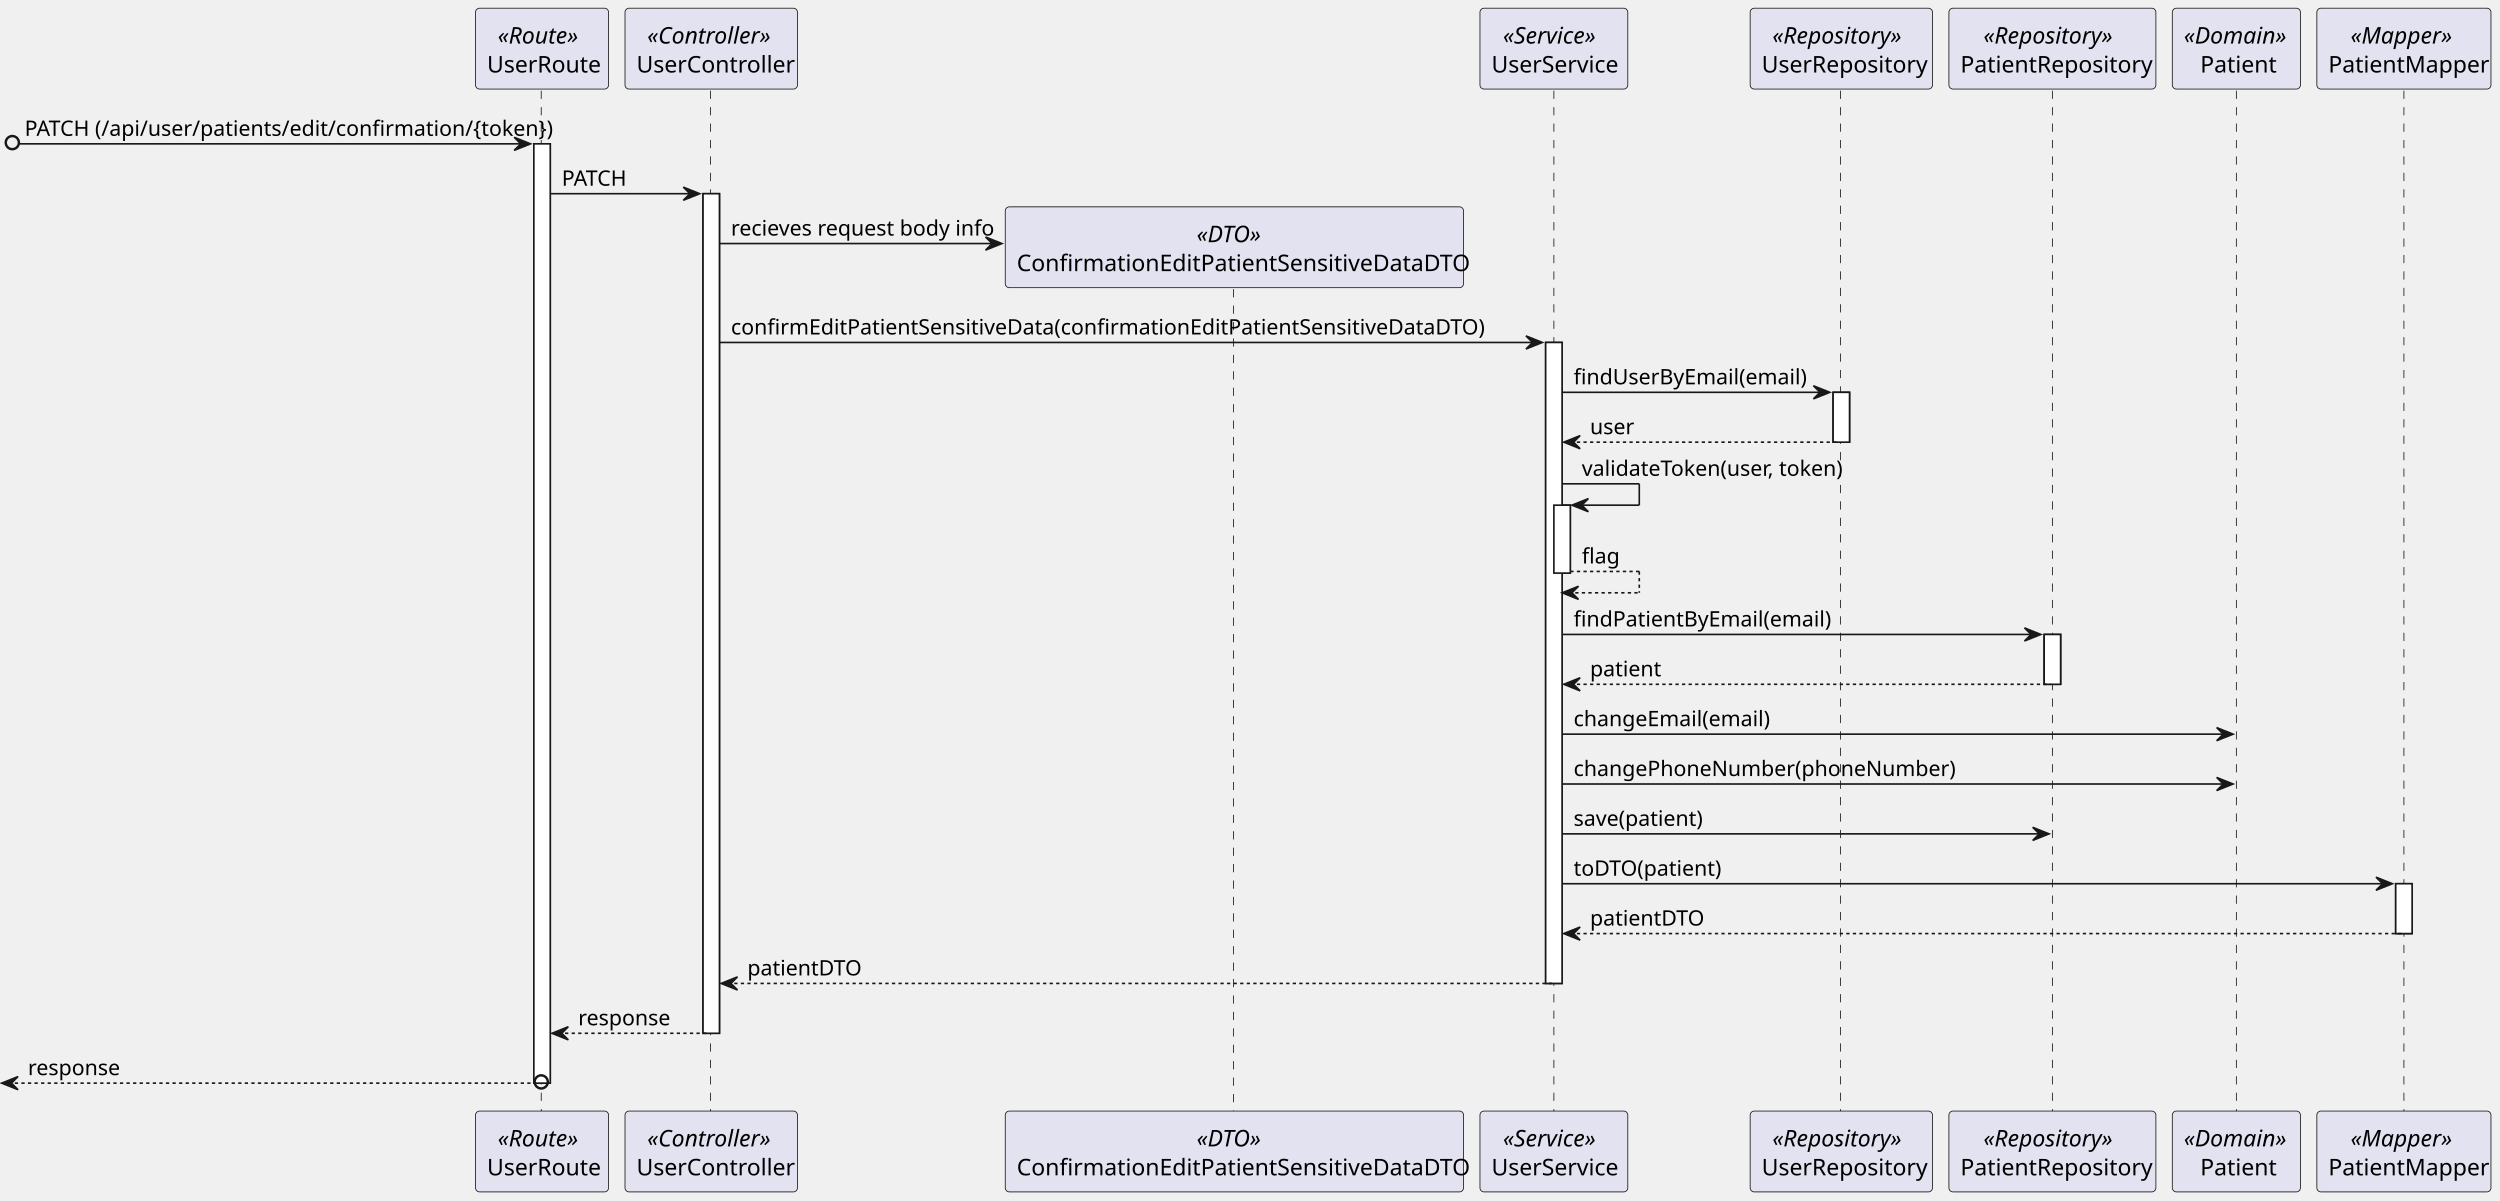
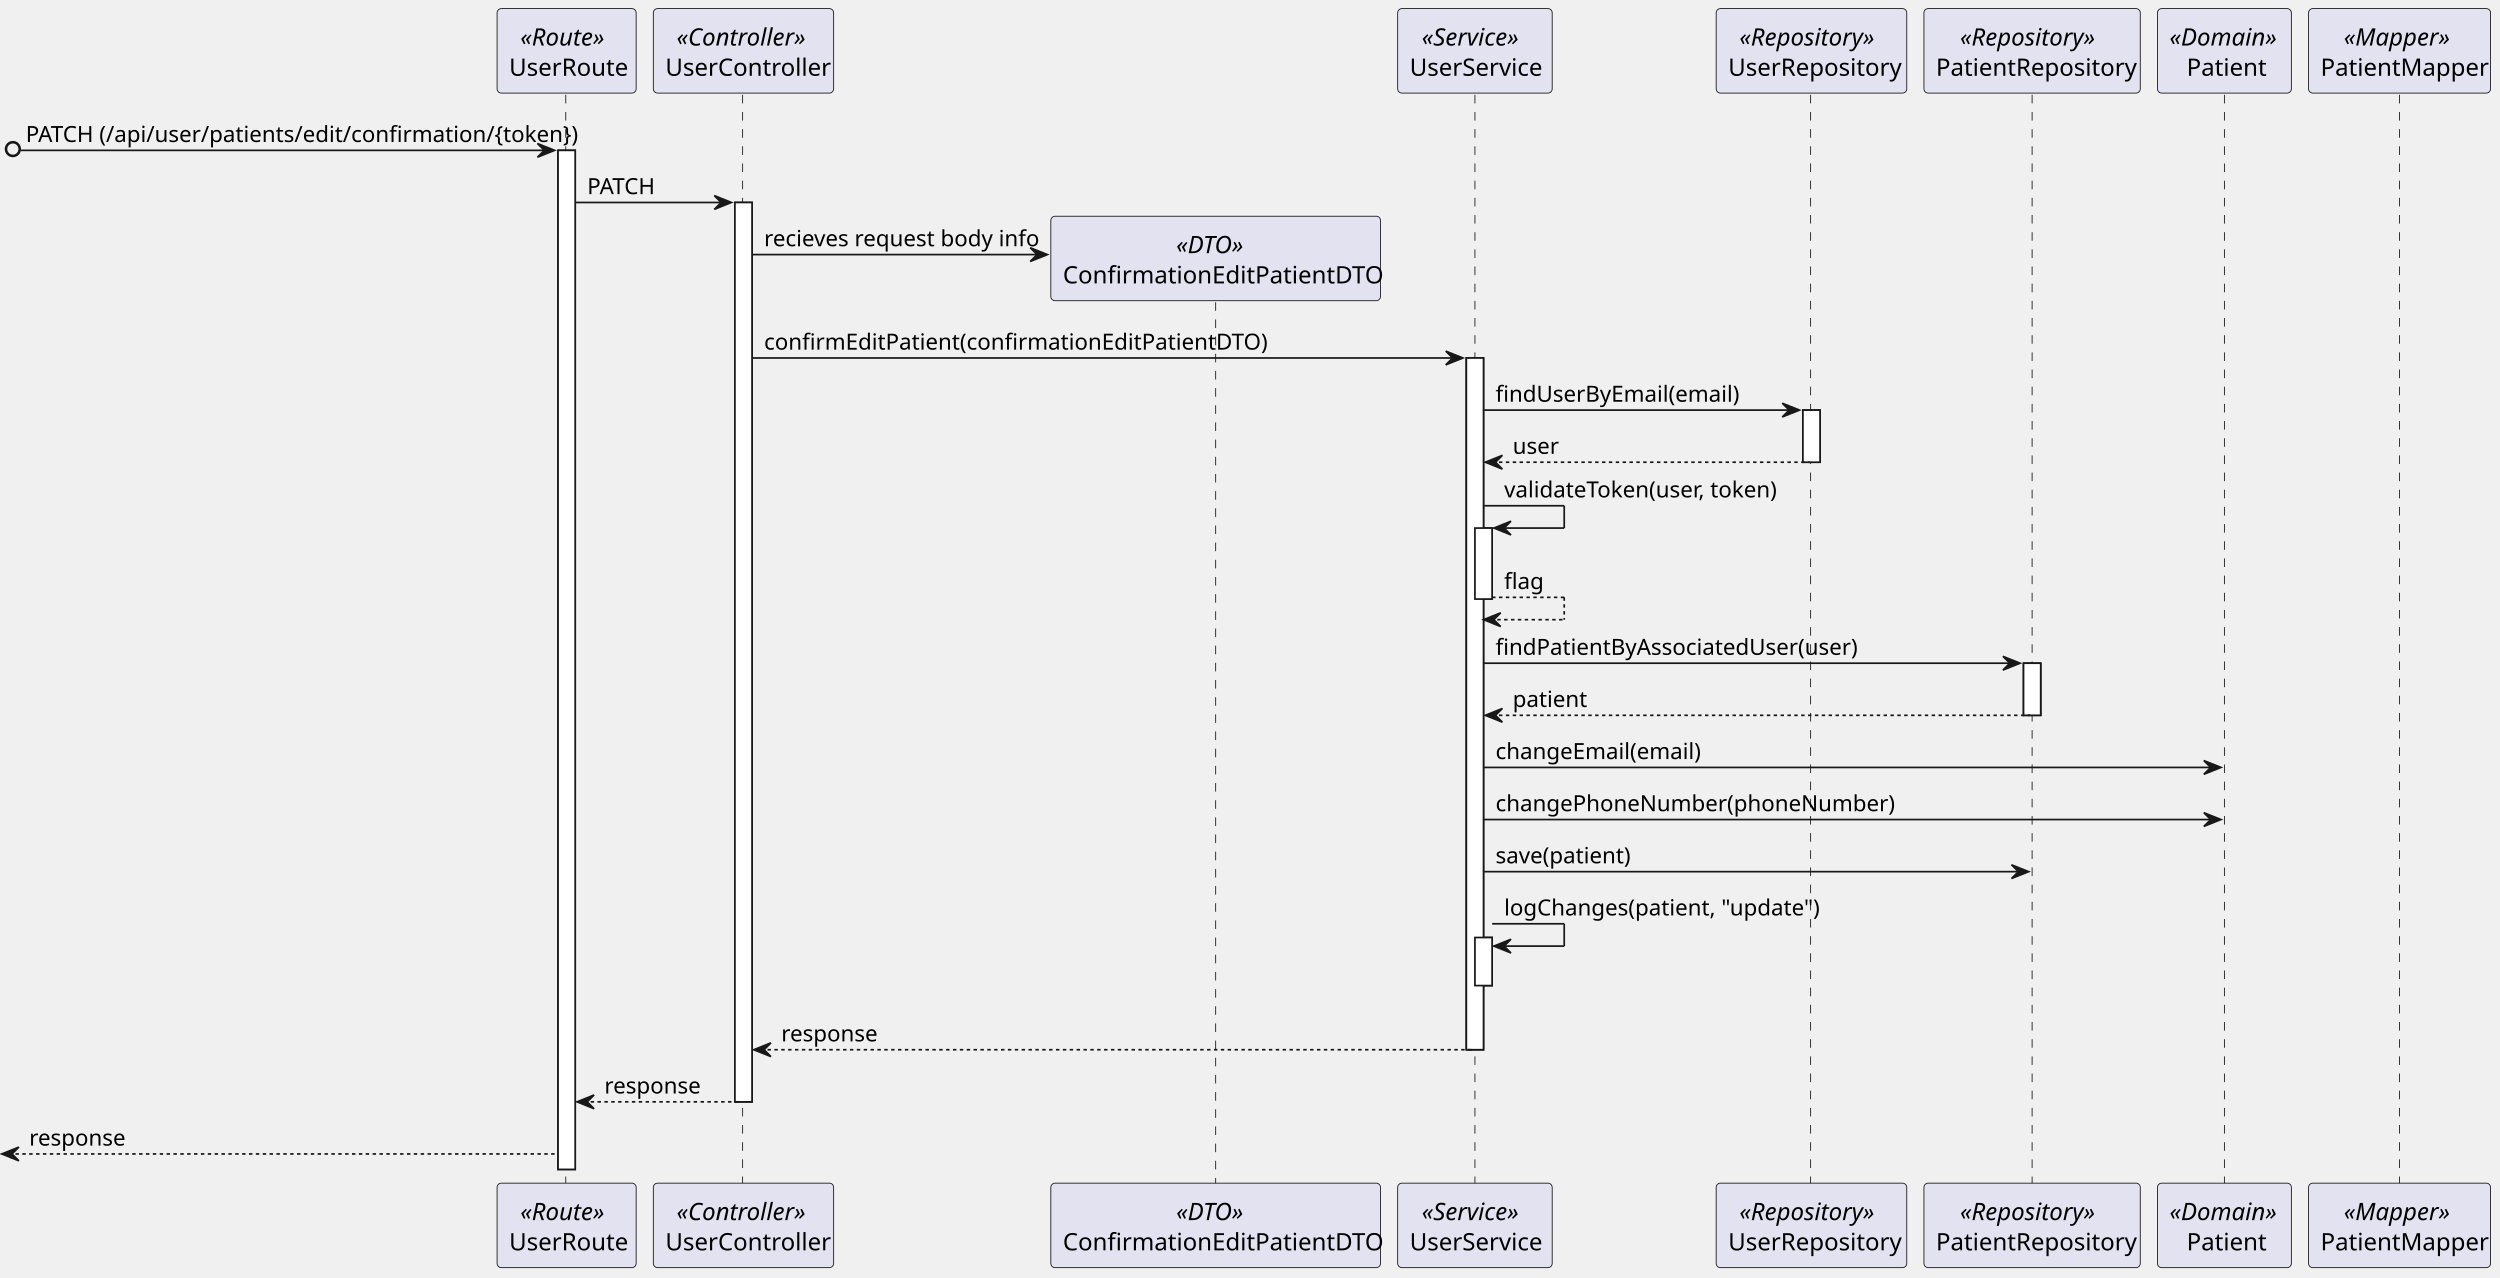
- <svg xmlns="http://www.w3.org/2000/svg" contentStyleType="text/css" height="731px" preserveAspectRatio="none" style="width:1522px;height:731px;background:#FFFFFF;" version="1.1" viewBox="0 0 1522 731" width="1522px" zoomAndPan="magnify">
+ <svg xmlns="http://www.w3.org/2000/svg" contentStyleType="text/css" height="744px" preserveAspectRatio="none" style="width:1456px;height:744px;background:#FFFFFF;" version="1.1" viewBox="0 0 1456 744" width="1456px" zoomAndPan="magnify">
  <defs />
  <g>
-     <rect fill="#FFFFFF" height="571.844" style="stroke:#181818;stroke-width:1.0;" width="10" x="325" y="87.57" />
-     <rect fill="#FFFFFF" height="511.141" style="stroke:#181818;stroke-width:1.0;" width="10" x="428" y="117.922" />
-     <rect fill="#FFFFFF" height="390.219" style="stroke:#181818;stroke-width:1.0;" width="10" x="941" y="208.492" />
-     <rect fill="#FFFFFF" height="41.352" style="stroke:#181818;stroke-width:1.0;" width="10" x="946" y="307.547" />
-     <rect fill="#FFFFFF" height="30.352" style="stroke:#181818;stroke-width:1.0;" width="10" x="1116" y="238.844" />
-     <rect fill="#FFFFFF" height="30.352" style="stroke:#181818;stroke-width:1.0;" width="10" x="1244.5" y="386.25" />
-     <rect fill="#FFFFFF" height="30.352" style="stroke:#181818;stroke-width:1.0;" width="10" x="1458.5" y="538.008" />
-     <line style="stroke:#181818;stroke-width:0.5;stroke-dasharray:5.0,5.0;" x1="329.5" x2="329.5" y1="55.219" y2="677.414" />
-     <line style="stroke:#181818;stroke-width:0.5;stroke-dasharray:5.0,5.0;" x1="432.5" x2="432.5" y1="55.219" y2="677.414" />
-     <line style="stroke:#181818;stroke-width:0.5;stroke-dasharray:5.0,5.0;" x1="751" x2="751" y1="166.031" y2="677.414" />
-     <line style="stroke:#181818;stroke-width:0.5;stroke-dasharray:5.0,5.0;" x1="946" x2="946" y1="55.219" y2="677.414" />
-     <line style="stroke:#181818;stroke-width:0.5;stroke-dasharray:5.0,5.0;" x1="1120.5" x2="1120.5" y1="55.219" y2="677.414" />
-     <line style="stroke:#181818;stroke-width:0.5;stroke-dasharray:5.0,5.0;" x1="1249.5" x2="1249.5" y1="55.219" y2="677.414" />
-     <line style="stroke:#181818;stroke-width:0.5;stroke-dasharray:5.0,5.0;" x1="1361.5" x2="1361.5" y1="55.219" y2="677.414" />
-     <line style="stroke:#181818;stroke-width:0.5;stroke-dasharray:5.0,5.0;" x1="1463.5" x2="1463.5" y1="55.219" y2="677.414" />
+     <rect fill="#FFFFFF" height="593.492" style="stroke:#181818;stroke-width:1.0;" width="10" x="325" y="87.57" />
+     <rect fill="#FFFFFF" height="523.789" style="stroke:#181818;stroke-width:1.0;" width="10" x="428" y="117.922" />
+     <rect fill="#FFFFFF" height="402.867" style="stroke:#181818;stroke-width:1.0;" width="10" x="854" y="208.492" />
+     <rect fill="#FFFFFF" height="41.352" style="stroke:#181818;stroke-width:1.0;" width="10" x="859" y="307.547" />
+     <rect fill="#FFFFFF" height="28" style="stroke:#181818;stroke-width:1.0;" width="10" x="859" y="546.008" />
+     <rect fill="#FFFFFF" height="30.352" style="stroke:#181818;stroke-width:1.0;" width="10" x="1050" y="238.844" />
+     <rect fill="#FFFFFF" height="30.352" style="stroke:#181818;stroke-width:1.0;" width="10" x="1178.5" y="386.25" />
+     <line style="stroke:#181818;stroke-width:0.5;stroke-dasharray:5.0,5.0;" x1="329.5" x2="329.5" y1="55.219" y2="690.062" />
+     <line style="stroke:#181818;stroke-width:0.5;stroke-dasharray:5.0,5.0;" x1="432.5" x2="432.5" y1="55.219" y2="690.062" />
+     <line style="stroke:#181818;stroke-width:0.5;stroke-dasharray:5.0,5.0;" x1="708" x2="708" y1="166.031" y2="690.062" />
+     <line style="stroke:#181818;stroke-width:0.5;stroke-dasharray:5.0,5.0;" x1="859" x2="859" y1="55.219" y2="690.062" />
+     <line style="stroke:#181818;stroke-width:0.5;stroke-dasharray:5.0,5.0;" x1="1054.5" x2="1054.5" y1="55.219" y2="690.062" />
+     <line style="stroke:#181818;stroke-width:0.5;stroke-dasharray:5.0,5.0;" x1="1183.5" x2="1183.5" y1="55.219" y2="690.062" />
+     <line style="stroke:#181818;stroke-width:0.5;stroke-dasharray:5.0,5.0;" x1="1295.5" x2="1295.5" y1="55.219" y2="690.062" />
+     <line style="stroke:#181818;stroke-width:0.5;stroke-dasharray:5.0,5.0;" x1="1397.5" x2="1397.5" y1="55.219" y2="690.062" />
    <rect fill="#E2E2F0" height="49.219" rx="2.5" ry="2.5" style="stroke:#181818;stroke-width:0.5;" width="81" x="289.5" y="5" />
    <text fill="#000000" font-family="sans-serif" font-size="14" font-style="italic" lengthAdjust="spacing" textLength="54" x="303" y="26.533">«Route»</text>
    <text fill="#000000" font-family="sans-serif" font-size="14" lengthAdjust="spacing" textLength="67" x="296.5" y="44.143">UserRoute</text>
-     <rect fill="#E2E2F0" height="49.219" rx="2.5" ry="2.5" style="stroke:#181818;stroke-width:0.5;" width="81" x="289.5" y="676.414" />
-     <text fill="#000000" font-family="sans-serif" font-size="14" font-style="italic" lengthAdjust="spacing" textLength="54" x="303" y="697.947">«Route»</text>
-     <text fill="#000000" font-family="sans-serif" font-size="14" lengthAdjust="spacing" textLength="67" x="296.5" y="715.557">UserRoute</text>
+     <rect fill="#E2E2F0" height="49.219" rx="2.5" ry="2.5" style="stroke:#181818;stroke-width:0.5;" width="81" x="289.5" y="689.062" />
+     <text fill="#000000" font-family="sans-serif" font-size="14" font-style="italic" lengthAdjust="spacing" textLength="54" x="303" y="710.596">«Route»</text>
+     <text fill="#000000" font-family="sans-serif" font-size="14" lengthAdjust="spacing" textLength="67" x="296.5" y="728.205">UserRoute</text>
    <rect fill="#E2E2F0" height="49.219" rx="2.5" ry="2.5" style="stroke:#181818;stroke-width:0.5;" width="105" x="380.5" y="5" />
    <text fill="#000000" font-family="sans-serif" font-size="14" font-style="italic" lengthAdjust="spacing" textLength="78" x="394" y="26.533">«Controller»</text>
    <text fill="#000000" font-family="sans-serif" font-size="14" lengthAdjust="spacing" textLength="91" x="387.5" y="44.143">UserController</text>
-     <rect fill="#E2E2F0" height="49.219" rx="2.5" ry="2.5" style="stroke:#181818;stroke-width:0.5;" width="105" x="380.5" y="676.414" />
-     <text fill="#000000" font-family="sans-serif" font-size="14" font-style="italic" lengthAdjust="spacing" textLength="78" x="394" y="697.947">«Controller»</text>
-     <text fill="#000000" font-family="sans-serif" font-size="14" lengthAdjust="spacing" textLength="91" x="387.5" y="715.557">UserController</text>
-     <rect fill="#E2E2F0" height="49.219" rx="2.5" ry="2.5" style="stroke:#181818;stroke-width:0.5;" width="279" x="612" y="676.414" />
-     <text fill="#000000" font-family="sans-serif" font-size="14" font-style="italic" lengthAdjust="spacing" textLength="46" x="728.5" y="697.947">«DTO»</text>
-     <text fill="#000000" font-family="sans-serif" font-size="14" lengthAdjust="spacing" textLength="265" x="619" y="715.557">ConfirmationEditPatientSensitiveDataDTO</text>
-     <rect fill="#E2E2F0" height="49.219" rx="2.5" ry="2.5" style="stroke:#181818;stroke-width:0.5;" width="90" x="901" y="5" />
-     <text fill="#000000" font-family="sans-serif" font-size="14" font-style="italic" lengthAdjust="spacing" textLength="62" x="915" y="26.533">«Service»</text>
-     <text fill="#000000" font-family="sans-serif" font-size="14" lengthAdjust="spacing" textLength="76" x="908" y="44.143">UserService</text>
-     <rect fill="#E2E2F0" height="49.219" rx="2.5" ry="2.5" style="stroke:#181818;stroke-width:0.5;" width="90" x="901" y="676.414" />
-     <text fill="#000000" font-family="sans-serif" font-size="14" font-style="italic" lengthAdjust="spacing" textLength="62" x="915" y="697.947">«Service»</text>
-     <text fill="#000000" font-family="sans-serif" font-size="14" lengthAdjust="spacing" textLength="76" x="908" y="715.557">UserService</text>
-     <rect fill="#E2E2F0" height="49.219" rx="2.5" ry="2.5" style="stroke:#181818;stroke-width:0.5;" width="111" x="1065.5" y="5" />
-     <text fill="#000000" font-family="sans-serif" font-size="14" font-style="italic" lengthAdjust="spacing" textLength="84" x="1079" y="26.533">«Repository»</text>
-     <text fill="#000000" font-family="sans-serif" font-size="14" lengthAdjust="spacing" textLength="97" x="1072.5" y="44.143">UserRepository</text>
-     <rect fill="#E2E2F0" height="49.219" rx="2.5" ry="2.5" style="stroke:#181818;stroke-width:0.5;" width="111" x="1065.5" y="676.414" />
-     <text fill="#000000" font-family="sans-serif" font-size="14" font-style="italic" lengthAdjust="spacing" textLength="84" x="1079" y="697.947">«Repository»</text>
-     <text fill="#000000" font-family="sans-serif" font-size="14" lengthAdjust="spacing" textLength="97" x="1072.5" y="715.557">UserRepository</text>
-     <rect fill="#E2E2F0" height="49.219" rx="2.5" ry="2.5" style="stroke:#181818;stroke-width:0.5;" width="126" x="1186.5" y="5" />
-     <text fill="#000000" font-family="sans-serif" font-size="14" font-style="italic" lengthAdjust="spacing" textLength="84" x="1207.5" y="26.533">«Repository»</text>
-     <text fill="#000000" font-family="sans-serif" font-size="14" lengthAdjust="spacing" textLength="112" x="1193.5" y="44.143">PatientRepository</text>
-     <rect fill="#E2E2F0" height="49.219" rx="2.5" ry="2.5" style="stroke:#181818;stroke-width:0.5;" width="126" x="1186.5" y="676.414" />
-     <text fill="#000000" font-family="sans-serif" font-size="14" font-style="italic" lengthAdjust="spacing" textLength="84" x="1207.5" y="697.947">«Repository»</text>
-     <text fill="#000000" font-family="sans-serif" font-size="14" lengthAdjust="spacing" textLength="112" x="1193.5" y="715.557">PatientRepository</text>
-     <rect fill="#E2E2F0" height="49.219" rx="2.5" ry="2.5" style="stroke:#181818;stroke-width:0.5;" width="78" x="1322.5" y="5" />
-     <text fill="#000000" font-family="sans-serif" font-size="14" font-style="italic" lengthAdjust="spacing" textLength="64" x="1329.5" y="26.533">«Domain»</text>
-     <text fill="#000000" font-family="sans-serif" font-size="14" lengthAdjust="spacing" textLength="44" x="1339.5" y="44.143">Patient</text>
-     <rect fill="#E2E2F0" height="49.219" rx="2.5" ry="2.5" style="stroke:#181818;stroke-width:0.5;" width="78" x="1322.5" y="676.414" />
-     <text fill="#000000" font-family="sans-serif" font-size="14" font-style="italic" lengthAdjust="spacing" textLength="64" x="1329.5" y="697.947">«Domain»</text>
-     <text fill="#000000" font-family="sans-serif" font-size="14" lengthAdjust="spacing" textLength="44" x="1339.5" y="715.557">Patient</text>
-     <rect fill="#E2E2F0" height="49.219" rx="2.5" ry="2.5" style="stroke:#181818;stroke-width:0.5;" width="106" x="1410.5" y="5" />
-     <text fill="#000000" font-family="sans-serif" font-size="14" font-style="italic" lengthAdjust="spacing" textLength="65" x="1431" y="26.533">«Mapper»</text>
-     <text fill="#000000" font-family="sans-serif" font-size="14" lengthAdjust="spacing" textLength="92" x="1417.5" y="44.143">PatientMapper</text>
-     <rect fill="#E2E2F0" height="49.219" rx="2.5" ry="2.5" style="stroke:#181818;stroke-width:0.5;" width="106" x="1410.5" y="676.414" />
-     <text fill="#000000" font-family="sans-serif" font-size="14" font-style="italic" lengthAdjust="spacing" textLength="65" x="1431" y="697.947">«Mapper»</text>
-     <text fill="#000000" font-family="sans-serif" font-size="14" lengthAdjust="spacing" textLength="92" x="1417.5" y="715.557">PatientMapper</text>
-     <rect fill="#FFFFFF" height="571.844" style="stroke:#181818;stroke-width:1.0;" width="10" x="325" y="87.57" />
-     <rect fill="#FFFFFF" height="511.141" style="stroke:#181818;stroke-width:1.0;" width="10" x="428" y="117.922" />
-     <rect fill="#FFFFFF" height="390.219" style="stroke:#181818;stroke-width:1.0;" width="10" x="941" y="208.492" />
-     <rect fill="#FFFFFF" height="41.352" style="stroke:#181818;stroke-width:1.0;" width="10" x="946" y="307.547" />
-     <rect fill="#FFFFFF" height="30.352" style="stroke:#181818;stroke-width:1.0;" width="10" x="1116" y="238.844" />
-     <rect fill="#FFFFFF" height="30.352" style="stroke:#181818;stroke-width:1.0;" width="10" x="1244.5" y="386.25" />
-     <rect fill="#FFFFFF" height="30.352" style="stroke:#181818;stroke-width:1.0;" width="10" x="1458.5" y="538.008" />
+     <rect fill="#E2E2F0" height="49.219" rx="2.5" ry="2.5" style="stroke:#181818;stroke-width:0.5;" width="105" x="380.5" y="689.062" />
+     <text fill="#000000" font-family="sans-serif" font-size="14" font-style="italic" lengthAdjust="spacing" textLength="78" x="394" y="710.596">«Controller»</text>
+     <text fill="#000000" font-family="sans-serif" font-size="14" lengthAdjust="spacing" textLength="91" x="387.5" y="728.205">UserController</text>
+     <rect fill="#E2E2F0" height="49.219" rx="2.5" ry="2.5" style="stroke:#181818;stroke-width:0.5;" width="192" x="612" y="689.062" />
+     <text fill="#000000" font-family="sans-serif" font-size="14" font-style="italic" lengthAdjust="spacing" textLength="46" x="685" y="710.596">«DTO»</text>
+     <text fill="#000000" font-family="sans-serif" font-size="14" lengthAdjust="spacing" textLength="178" x="619" y="728.205">ConfirmationEditPatientDTO</text>
+     <rect fill="#E2E2F0" height="49.219" rx="2.5" ry="2.5" style="stroke:#181818;stroke-width:0.5;" width="90" x="814" y="5" />
+     <text fill="#000000" font-family="sans-serif" font-size="14" font-style="italic" lengthAdjust="spacing" textLength="62" x="828" y="26.533">«Service»</text>
+     <text fill="#000000" font-family="sans-serif" font-size="14" lengthAdjust="spacing" textLength="76" x="821" y="44.143">UserService</text>
+     <rect fill="#E2E2F0" height="49.219" rx="2.5" ry="2.5" style="stroke:#181818;stroke-width:0.5;" width="90" x="814" y="689.062" />
+     <text fill="#000000" font-family="sans-serif" font-size="14" font-style="italic" lengthAdjust="spacing" textLength="62" x="828" y="710.596">«Service»</text>
+     <text fill="#000000" font-family="sans-serif" font-size="14" lengthAdjust="spacing" textLength="76" x="821" y="728.205">UserService</text>
+     <rect fill="#E2E2F0" height="49.219" rx="2.5" ry="2.5" style="stroke:#181818;stroke-width:0.5;" width="111" x="999.5" y="5" />
+     <text fill="#000000" font-family="sans-serif" font-size="14" font-style="italic" lengthAdjust="spacing" textLength="84" x="1013" y="26.533">«Repository»</text>
+     <text fill="#000000" font-family="sans-serif" font-size="14" lengthAdjust="spacing" textLength="97" x="1006.5" y="44.143">UserRepository</text>
+     <rect fill="#E2E2F0" height="49.219" rx="2.5" ry="2.5" style="stroke:#181818;stroke-width:0.5;" width="111" x="999.5" y="689.062" />
+     <text fill="#000000" font-family="sans-serif" font-size="14" font-style="italic" lengthAdjust="spacing" textLength="84" x="1013" y="710.596">«Repository»</text>
+     <text fill="#000000" font-family="sans-serif" font-size="14" lengthAdjust="spacing" textLength="97" x="1006.5" y="728.205">UserRepository</text>
+     <rect fill="#E2E2F0" height="49.219" rx="2.5" ry="2.5" style="stroke:#181818;stroke-width:0.5;" width="126" x="1120.5" y="5" />
+     <text fill="#000000" font-family="sans-serif" font-size="14" font-style="italic" lengthAdjust="spacing" textLength="84" x="1141.5" y="26.533">«Repository»</text>
+     <text fill="#000000" font-family="sans-serif" font-size="14" lengthAdjust="spacing" textLength="112" x="1127.5" y="44.143">PatientRepository</text>
+     <rect fill="#E2E2F0" height="49.219" rx="2.5" ry="2.5" style="stroke:#181818;stroke-width:0.5;" width="126" x="1120.5" y="689.062" />
+     <text fill="#000000" font-family="sans-serif" font-size="14" font-style="italic" lengthAdjust="spacing" textLength="84" x="1141.5" y="710.596">«Repository»</text>
+     <text fill="#000000" font-family="sans-serif" font-size="14" lengthAdjust="spacing" textLength="112" x="1127.5" y="728.205">PatientRepository</text>
+     <rect fill="#E2E2F0" height="49.219" rx="2.5" ry="2.5" style="stroke:#181818;stroke-width:0.5;" width="78" x="1256.5" y="5" />
+     <text fill="#000000" font-family="sans-serif" font-size="14" font-style="italic" lengthAdjust="spacing" textLength="64" x="1263.5" y="26.533">«Domain»</text>
+     <text fill="#000000" font-family="sans-serif" font-size="14" lengthAdjust="spacing" textLength="44" x="1273.5" y="44.143">Patient</text>
+     <rect fill="#E2E2F0" height="49.219" rx="2.5" ry="2.5" style="stroke:#181818;stroke-width:0.5;" width="78" x="1256.5" y="689.062" />
+     <text fill="#000000" font-family="sans-serif" font-size="14" font-style="italic" lengthAdjust="spacing" textLength="64" x="1263.5" y="710.596">«Domain»</text>
+     <text fill="#000000" font-family="sans-serif" font-size="14" lengthAdjust="spacing" textLength="44" x="1273.5" y="728.205">Patient</text>
+     <rect fill="#E2E2F0" height="49.219" rx="2.5" ry="2.5" style="stroke:#181818;stroke-width:0.5;" width="106" x="1344.5" y="5" />
+     <text fill="#000000" font-family="sans-serif" font-size="14" font-style="italic" lengthAdjust="spacing" textLength="65" x="1365" y="26.533">«Mapper»</text>
+     <text fill="#000000" font-family="sans-serif" font-size="14" lengthAdjust="spacing" textLength="92" x="1351.5" y="44.143">PatientMapper</text>
+     <rect fill="#E2E2F0" height="49.219" rx="2.5" ry="2.5" style="stroke:#181818;stroke-width:0.5;" width="106" x="1344.5" y="689.062" />
+     <text fill="#000000" font-family="sans-serif" font-size="14" font-style="italic" lengthAdjust="spacing" textLength="65" x="1365" y="710.596">«Mapper»</text>
+     <text fill="#000000" font-family="sans-serif" font-size="14" lengthAdjust="spacing" textLength="92" x="1351.5" y="728.205">PatientMapper</text>
+     <rect fill="#FFFFFF" height="593.492" style="stroke:#181818;stroke-width:1.0;" width="10" x="325" y="87.57" />
+     <rect fill="#FFFFFF" height="523.789" style="stroke:#181818;stroke-width:1.0;" width="10" x="428" y="117.922" />
+     <rect fill="#FFFFFF" height="402.867" style="stroke:#181818;stroke-width:1.0;" width="10" x="854" y="208.492" />
+     <rect fill="#FFFFFF" height="41.352" style="stroke:#181818;stroke-width:1.0;" width="10" x="859" y="307.547" />
+     <rect fill="#FFFFFF" height="28" style="stroke:#181818;stroke-width:1.0;" width="10" x="859" y="546.008" />
+     <rect fill="#FFFFFF" height="30.352" style="stroke:#181818;stroke-width:1.0;" width="10" x="1050" y="238.844" />
+     <rect fill="#FFFFFF" height="30.352" style="stroke:#181818;stroke-width:1.0;" width="10" x="1178.5" y="386.25" />
    <ellipse cx="7.5" cy="86.82" fill="none" rx="4" ry="4" style="stroke:#181818;stroke-width:1.5;" />
    <polygon fill="#181818" points="313,83.57,323,87.57,313,91.57,317,87.57" style="stroke:#181818;stroke-width:1.0;" />
    <line style="stroke:#181818;stroke-width:1.0;" x1="12" x2="319" y1="87.57" y2="87.57" />
    <text fill="#000000" font-family="sans-serif" font-size="13" lengthAdjust="spacing" textLength="298" x="15" y="82.714">PATCH (/api/user/patients/edit/confirmation/{token})</text>
    <polygon fill="#181818" points="416,113.922,426,117.922,416,121.922,420,117.922" style="stroke:#181818;stroke-width:1.0;" />
    <line style="stroke:#181818;stroke-width:1.0;" x1="335" x2="422" y1="117.922" y2="117.922" />
    <text fill="#000000" font-family="sans-serif" font-size="13" lengthAdjust="spacing" textLength="43" x="342" y="113.065">PATCH</text>
    <polygon fill="#181818" points="600,144.273,610,148.273,600,152.273,604,148.273" style="stroke:#181818;stroke-width:1.0;" />
    <line style="stroke:#181818;stroke-width:1.0;" x1="438" x2="606" y1="148.273" y2="148.273" />
    <text fill="#000000" font-family="sans-serif" font-size="13" lengthAdjust="spacing" textLength="150" x="445" y="143.417">recieves request body info</text>
-     <rect fill="#E2E2F0" height="49.219" rx="2.5" ry="2.5" style="stroke:#181818;stroke-width:0.5;" width="279" x="612" y="125.922" />
-     <text fill="#000000" font-family="sans-serif" font-size="14" font-style="italic" lengthAdjust="spacing" textLength="46" x="728.5" y="147.455">«DTO»</text>
-     <text fill="#000000" font-family="sans-serif" font-size="14" lengthAdjust="spacing" textLength="265" x="619" y="165.065">ConfirmationEditPatientSensitiveDataDTO</text>
-     <polygon fill="#181818" points="929,204.492,939,208.492,929,212.492,933,208.492" style="stroke:#181818;stroke-width:1.0;" />
-     <line style="stroke:#181818;stroke-width:1.0;" x1="438" x2="935" y1="208.492" y2="208.492" />
-     <text fill="#000000" font-family="sans-serif" font-size="13" lengthAdjust="spacing" textLength="432" x="445" y="203.636">confirmEditPatientSensitiveData(confirmationEditPatientSensitiveDataDTO)</text>
-     <polygon fill="#181818" points="1104,234.844,1114,238.844,1104,242.844,1108,238.844" style="stroke:#181818;stroke-width:1.0;" />
-     <line style="stroke:#181818;stroke-width:1.0;" x1="951" x2="1110" y1="238.844" y2="238.844" />
-     <text fill="#000000" font-family="sans-serif" font-size="13" lengthAdjust="spacing" textLength="135" x="958" y="233.987">findUserByEmail(email)</text>
-     <polygon fill="#181818" points="962,265.195,952,269.195,962,273.195,958,269.195" style="stroke:#181818;stroke-width:1.0;" />
-     <line style="stroke:#181818;stroke-width:1.0;stroke-dasharray:2.0,2.0;" x1="956" x2="1120" y1="269.195" y2="269.195" />
-     <text fill="#000000" font-family="sans-serif" font-size="13" lengthAdjust="spacing" textLength="25" x="968" y="264.339">user</text>
-     <line style="stroke:#181818;stroke-width:1.0;" x1="951" x2="998" y1="294.547" y2="294.547" />
-     <line style="stroke:#181818;stroke-width:1.0;" x1="998" x2="998" y1="294.547" y2="307.547" />
-     <line style="stroke:#181818;stroke-width:1.0;" x1="957" x2="998" y1="307.547" y2="307.547" />
-     <polygon fill="#181818" points="967,303.547,957,307.547,967,311.547,963,307.547" style="stroke:#181818;stroke-width:1.0;" />
-     <text fill="#000000" font-family="sans-serif" font-size="13" lengthAdjust="spacing" textLength="151" x="963" y="289.69">validateToken(user, token)</text>
-     <line style="stroke:#181818;stroke-width:1.0;stroke-dasharray:2.0,2.0;" x1="956" x2="998" y1="347.898" y2="347.898" />
-     <line style="stroke:#181818;stroke-width:1.0;stroke-dasharray:2.0,2.0;" x1="998" x2="998" y1="347.898" y2="360.898" />
-     <line style="stroke:#181818;stroke-width:1.0;stroke-dasharray:2.0,2.0;" x1="951" x2="998" y1="360.898" y2="360.898" />
-     <polygon fill="#181818" points="961,356.898,951,360.898,961,364.898,957,360.898" style="stroke:#181818;stroke-width:1.0;" />
-     <text fill="#000000" font-family="sans-serif" font-size="13" lengthAdjust="spacing" textLength="20" x="963" y="343.042">flag</text>
-     <polygon fill="#181818" points="1232.5,382.25,1242.5,386.25,1232.5,390.25,1236.5,386.25" style="stroke:#181818;stroke-width:1.0;" />
-     <line style="stroke:#181818;stroke-width:1.0;" x1="951" x2="1238.5" y1="386.25" y2="386.25" />
-     <text fill="#000000" font-family="sans-serif" font-size="13" lengthAdjust="spacing" textLength="149" x="958" y="381.394">findPatientByEmail(email)</text>
-     <polygon fill="#181818" points="962,412.602,952,416.602,962,420.602,958,416.602" style="stroke:#181818;stroke-width:1.0;" />
-     <line style="stroke:#181818;stroke-width:1.0;stroke-dasharray:2.0,2.0;" x1="956" x2="1248.5" y1="416.602" y2="416.602" />
-     <text fill="#000000" font-family="sans-serif" font-size="13" lengthAdjust="spacing" textLength="39" x="968" y="411.745">patient</text>
-     <polygon fill="#181818" points="1349.5,442.953,1359.5,446.953,1349.5,450.953,1353.5,446.953" style="stroke:#181818;stroke-width:1.0;" />
-     <line style="stroke:#181818;stroke-width:1.0;" x1="951" x2="1355.5" y1="446.953" y2="446.953" />
-     <text fill="#000000" font-family="sans-serif" font-size="13" lengthAdjust="spacing" textLength="114" x="958" y="442.097">changeEmail(email)</text>
-     <polygon fill="#181818" points="1349.5,473.305,1359.5,477.305,1349.5,481.305,1353.5,477.305" style="stroke:#181818;stroke-width:1.0;" />
-     <line style="stroke:#181818;stroke-width:1.0;" x1="951" x2="1355.5" y1="477.305" y2="477.305" />
-     <text fill="#000000" font-family="sans-serif" font-size="13" lengthAdjust="spacing" textLength="212" x="958" y="472.448">changePhoneNumber(phoneNumber)</text>
-     <polygon fill="#181818" points="1237.5,503.656,1247.5,507.656,1237.5,511.656,1241.5,507.656" style="stroke:#181818;stroke-width:1.0;" />
-     <line style="stroke:#181818;stroke-width:1.0;" x1="951" x2="1243.5" y1="507.656" y2="507.656" />
-     <text fill="#000000" font-family="sans-serif" font-size="13" lengthAdjust="spacing" textLength="73" x="958" y="502.8">save(patient)</text>
-     <polygon fill="#181818" points="1446.5,534.008,1456.5,538.008,1446.5,542.008,1450.5,538.008" style="stroke:#181818;stroke-width:1.0;" />
-     <line style="stroke:#181818;stroke-width:1.0;" x1="951" x2="1452.5" y1="538.008" y2="538.008" />
-     <text fill="#000000" font-family="sans-serif" font-size="13" lengthAdjust="spacing" textLength="84" x="958" y="533.151">toDTO(patient)</text>
-     <polygon fill="#181818" points="962,564.359,952,568.359,962,572.359,958,568.359" style="stroke:#181818;stroke-width:1.0;" />
-     <line style="stroke:#181818;stroke-width:1.0;stroke-dasharray:2.0,2.0;" x1="956" x2="1462.5" y1="568.359" y2="568.359" />
-     <text fill="#000000" font-family="sans-serif" font-size="13" lengthAdjust="spacing" textLength="65" x="968" y="563.503">patientDTO</text>
-     <polygon fill="#181818" points="449,594.711,439,598.711,449,602.711,445,598.711" style="stroke:#181818;stroke-width:1.0;" />
-     <line style="stroke:#181818;stroke-width:1.0;stroke-dasharray:2.0,2.0;" x1="443" x2="945" y1="598.711" y2="598.711" />
-     <text fill="#000000" font-family="sans-serif" font-size="13" lengthAdjust="spacing" textLength="65" x="455" y="593.855">patientDTO</text>
-     <polygon fill="#181818" points="346,625.062,336,629.062,346,633.062,342,629.062" style="stroke:#181818;stroke-width:1.0;" />
-     <line style="stroke:#181818;stroke-width:1.0;stroke-dasharray:2.0,2.0;" x1="340" x2="432" y1="629.062" y2="629.062" />
-     <text fill="#000000" font-family="sans-serif" font-size="13" lengthAdjust="spacing" textLength="53" x="352" y="624.206">response</text>
-     <polygon fill="#181818" points="11,655.414,1,659.414,11,663.414,7,659.414" style="stroke:#181818;stroke-width:1.0;" />
-     <ellipse cx="329.5" cy="658.664" fill="none" rx="4" ry="4" style="stroke:#181818;stroke-width:1.5;" />
-     <line style="stroke:#181818;stroke-width:1.0;stroke-dasharray:2.0,2.0;" x1="5" x2="325" y1="659.414" y2="659.414" />
-     <text fill="#000000" font-family="sans-serif" font-size="13" lengthAdjust="spacing" textLength="53" x="17" y="654.558">response</text>
+     <rect fill="#E2E2F0" height="49.219" rx="2.5" ry="2.5" style="stroke:#181818;stroke-width:0.5;" width="192" x="612" y="125.922" />
+     <text fill="#000000" font-family="sans-serif" font-size="14" font-style="italic" lengthAdjust="spacing" textLength="46" x="685" y="147.455">«DTO»</text>
+     <text fill="#000000" font-family="sans-serif" font-size="14" lengthAdjust="spacing" textLength="178" x="619" y="165.065">ConfirmationEditPatientDTO</text>
+     <polygon fill="#181818" points="842,204.492,852,208.492,842,212.492,846,208.492" style="stroke:#181818;stroke-width:1.0;" />
+     <line style="stroke:#181818;stroke-width:1.0;" x1="438" x2="848" y1="208.492" y2="208.492" />
+     <text fill="#000000" font-family="sans-serif" font-size="13" lengthAdjust="spacing" textLength="274" x="445" y="203.636">confirmEditPatient(confirmationEditPatientDTO)</text>
+     <polygon fill="#181818" points="1038,234.844,1048,238.844,1038,242.844,1042,238.844" style="stroke:#181818;stroke-width:1.0;" />
+     <line style="stroke:#181818;stroke-width:1.0;" x1="864" x2="1044" y1="238.844" y2="238.844" />
+     <text fill="#000000" font-family="sans-serif" font-size="13" lengthAdjust="spacing" textLength="135" x="871" y="233.987">findUserByEmail(email)</text>
+     <polygon fill="#181818" points="875,265.195,865,269.195,875,273.195,871,269.195" style="stroke:#181818;stroke-width:1.0;" />
+     <line style="stroke:#181818;stroke-width:1.0;stroke-dasharray:2.0,2.0;" x1="869" x2="1054" y1="269.195" y2="269.195" />
+     <text fill="#000000" font-family="sans-serif" font-size="13" lengthAdjust="spacing" textLength="25" x="881" y="264.339">user</text>
+     <line style="stroke:#181818;stroke-width:1.0;" x1="864" x2="911" y1="294.547" y2="294.547" />
+     <line style="stroke:#181818;stroke-width:1.0;" x1="911" x2="911" y1="294.547" y2="307.547" />
+     <line style="stroke:#181818;stroke-width:1.0;" x1="870" x2="911" y1="307.547" y2="307.547" />
+     <polygon fill="#181818" points="880,303.547,870,307.547,880,311.547,876,307.547" style="stroke:#181818;stroke-width:1.0;" />
+     <text fill="#000000" font-family="sans-serif" font-size="13" lengthAdjust="spacing" textLength="151" x="876" y="289.69">validateToken(user, token)</text>
+     <line style="stroke:#181818;stroke-width:1.0;stroke-dasharray:2.0,2.0;" x1="869" x2="911" y1="347.898" y2="347.898" />
+     <line style="stroke:#181818;stroke-width:1.0;stroke-dasharray:2.0,2.0;" x1="911" x2="911" y1="347.898" y2="360.898" />
+     <line style="stroke:#181818;stroke-width:1.0;stroke-dasharray:2.0,2.0;" x1="864" x2="911" y1="360.898" y2="360.898" />
+     <polygon fill="#181818" points="874,356.898,864,360.898,874,364.898,870,360.898" style="stroke:#181818;stroke-width:1.0;" />
+     <text fill="#000000" font-family="sans-serif" font-size="13" lengthAdjust="spacing" textLength="20" x="876" y="343.042">flag</text>
+     <polygon fill="#181818" points="1166.5,382.25,1176.5,386.25,1166.5,390.25,1170.5,386.25" style="stroke:#181818;stroke-width:1.0;" />
+     <line style="stroke:#181818;stroke-width:1.0;" x1="864" x2="1172.5" y1="386.25" y2="386.25" />
+     <text fill="#000000" font-family="sans-serif" font-size="13" lengthAdjust="spacing" textLength="202" x="871" y="381.394">findPatientByAssociatedUser(user)</text>
+     <polygon fill="#181818" points="875,412.602,865,416.602,875,420.602,871,416.602" style="stroke:#181818;stroke-width:1.0;" />
+     <line style="stroke:#181818;stroke-width:1.0;stroke-dasharray:2.0,2.0;" x1="869" x2="1182.5" y1="416.602" y2="416.602" />
+     <text fill="#000000" font-family="sans-serif" font-size="13" lengthAdjust="spacing" textLength="39" x="881" y="411.745">patient</text>
+     <polygon fill="#181818" points="1283.5,442.953,1293.5,446.953,1283.5,450.953,1287.5,446.953" style="stroke:#181818;stroke-width:1.0;" />
+     <line style="stroke:#181818;stroke-width:1.0;" x1="864" x2="1289.5" y1="446.953" y2="446.953" />
+     <text fill="#000000" font-family="sans-serif" font-size="13" lengthAdjust="spacing" textLength="114" x="871" y="442.097">changeEmail(email)</text>
+     <polygon fill="#181818" points="1283.5,473.305,1293.5,477.305,1283.5,481.305,1287.5,477.305" style="stroke:#181818;stroke-width:1.0;" />
+     <line style="stroke:#181818;stroke-width:1.0;" x1="864" x2="1289.5" y1="477.305" y2="477.305" />
+     <text fill="#000000" font-family="sans-serif" font-size="13" lengthAdjust="spacing" textLength="212" x="871" y="472.448">changePhoneNumber(phoneNumber)</text>
+     <polygon fill="#181818" points="1171.5,503.656,1181.5,507.656,1171.5,511.656,1175.5,507.656" style="stroke:#181818;stroke-width:1.0;" />
+     <line style="stroke:#181818;stroke-width:1.0;" x1="864" x2="1177.5" y1="507.656" y2="507.656" />
+     <text fill="#000000" font-family="sans-serif" font-size="13" lengthAdjust="spacing" textLength="73" x="871" y="502.8">save(patient)</text>
+     <line style="stroke:#181818;stroke-width:1.0;" x1="869" x2="911" y1="538.008" y2="538.008" />
+     <line style="stroke:#181818;stroke-width:1.0;" x1="911" x2="911" y1="538.008" y2="551.008" />
+     <line style="stroke:#181818;stroke-width:1.0;" x1="870" x2="911" y1="551.008" y2="551.008" />
+     <polygon fill="#181818" points="880,547.008,870,551.008,880,555.008,876,551.008" style="stroke:#181818;stroke-width:1.0;" />
+     <text fill="#000000" font-family="sans-serif" font-size="13" lengthAdjust="spacing" textLength="172" x="876" y="533.151">logChanges(patient, "update")</text>
+     <polygon fill="#181818" points="449,607.359,439,611.359,449,615.359,445,611.359" style="stroke:#181818;stroke-width:1.0;" />
+     <line style="stroke:#181818;stroke-width:1.0;stroke-dasharray:2.0,2.0;" x1="443" x2="858" y1="611.359" y2="611.359" />
+     <text fill="#000000" font-family="sans-serif" font-size="13" lengthAdjust="spacing" textLength="53" x="455" y="606.503">response</text>
+     <polygon fill="#181818" points="346,637.711,336,641.711,346,645.711,342,641.711" style="stroke:#181818;stroke-width:1.0;" />
+     <line style="stroke:#181818;stroke-width:1.0;stroke-dasharray:2.0,2.0;" x1="340" x2="432" y1="641.711" y2="641.711" />
+     <text fill="#000000" font-family="sans-serif" font-size="13" lengthAdjust="spacing" textLength="53" x="352" y="636.855">response</text>
+     <polygon fill="#181818" points="11,668.062,1,672.062,11,676.062,7,672.062" style="stroke:#181818;stroke-width:1.0;" />
+     <line style="stroke:#181818;stroke-width:1.0;stroke-dasharray:2.0,2.0;" x1="5" x2="324" y1="672.062" y2="672.062" />
+     <text fill="#000000" font-family="sans-serif" font-size="13" lengthAdjust="spacing" textLength="53" x="17" y="667.206">response</text>
  </g>
</svg>
